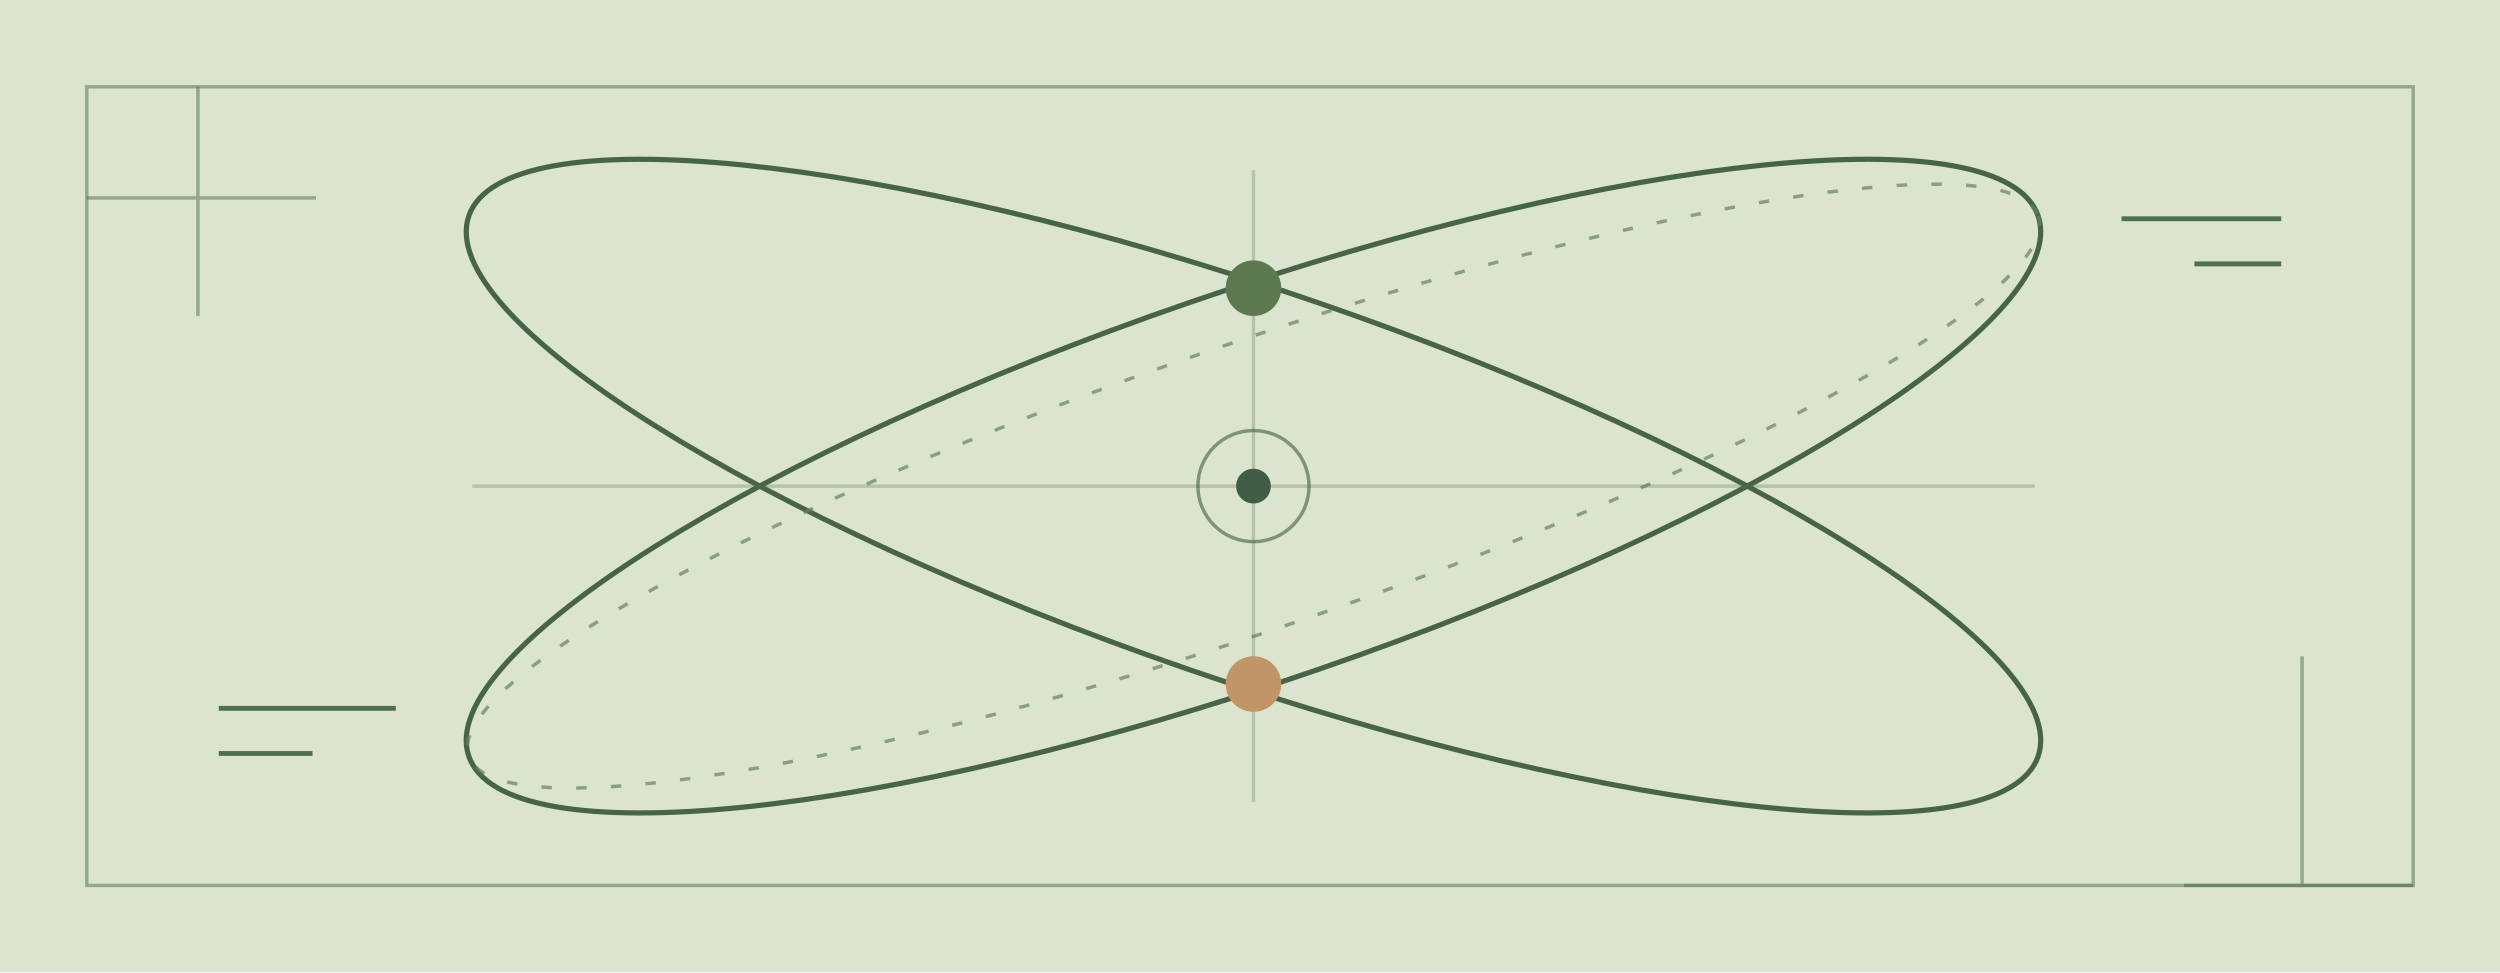
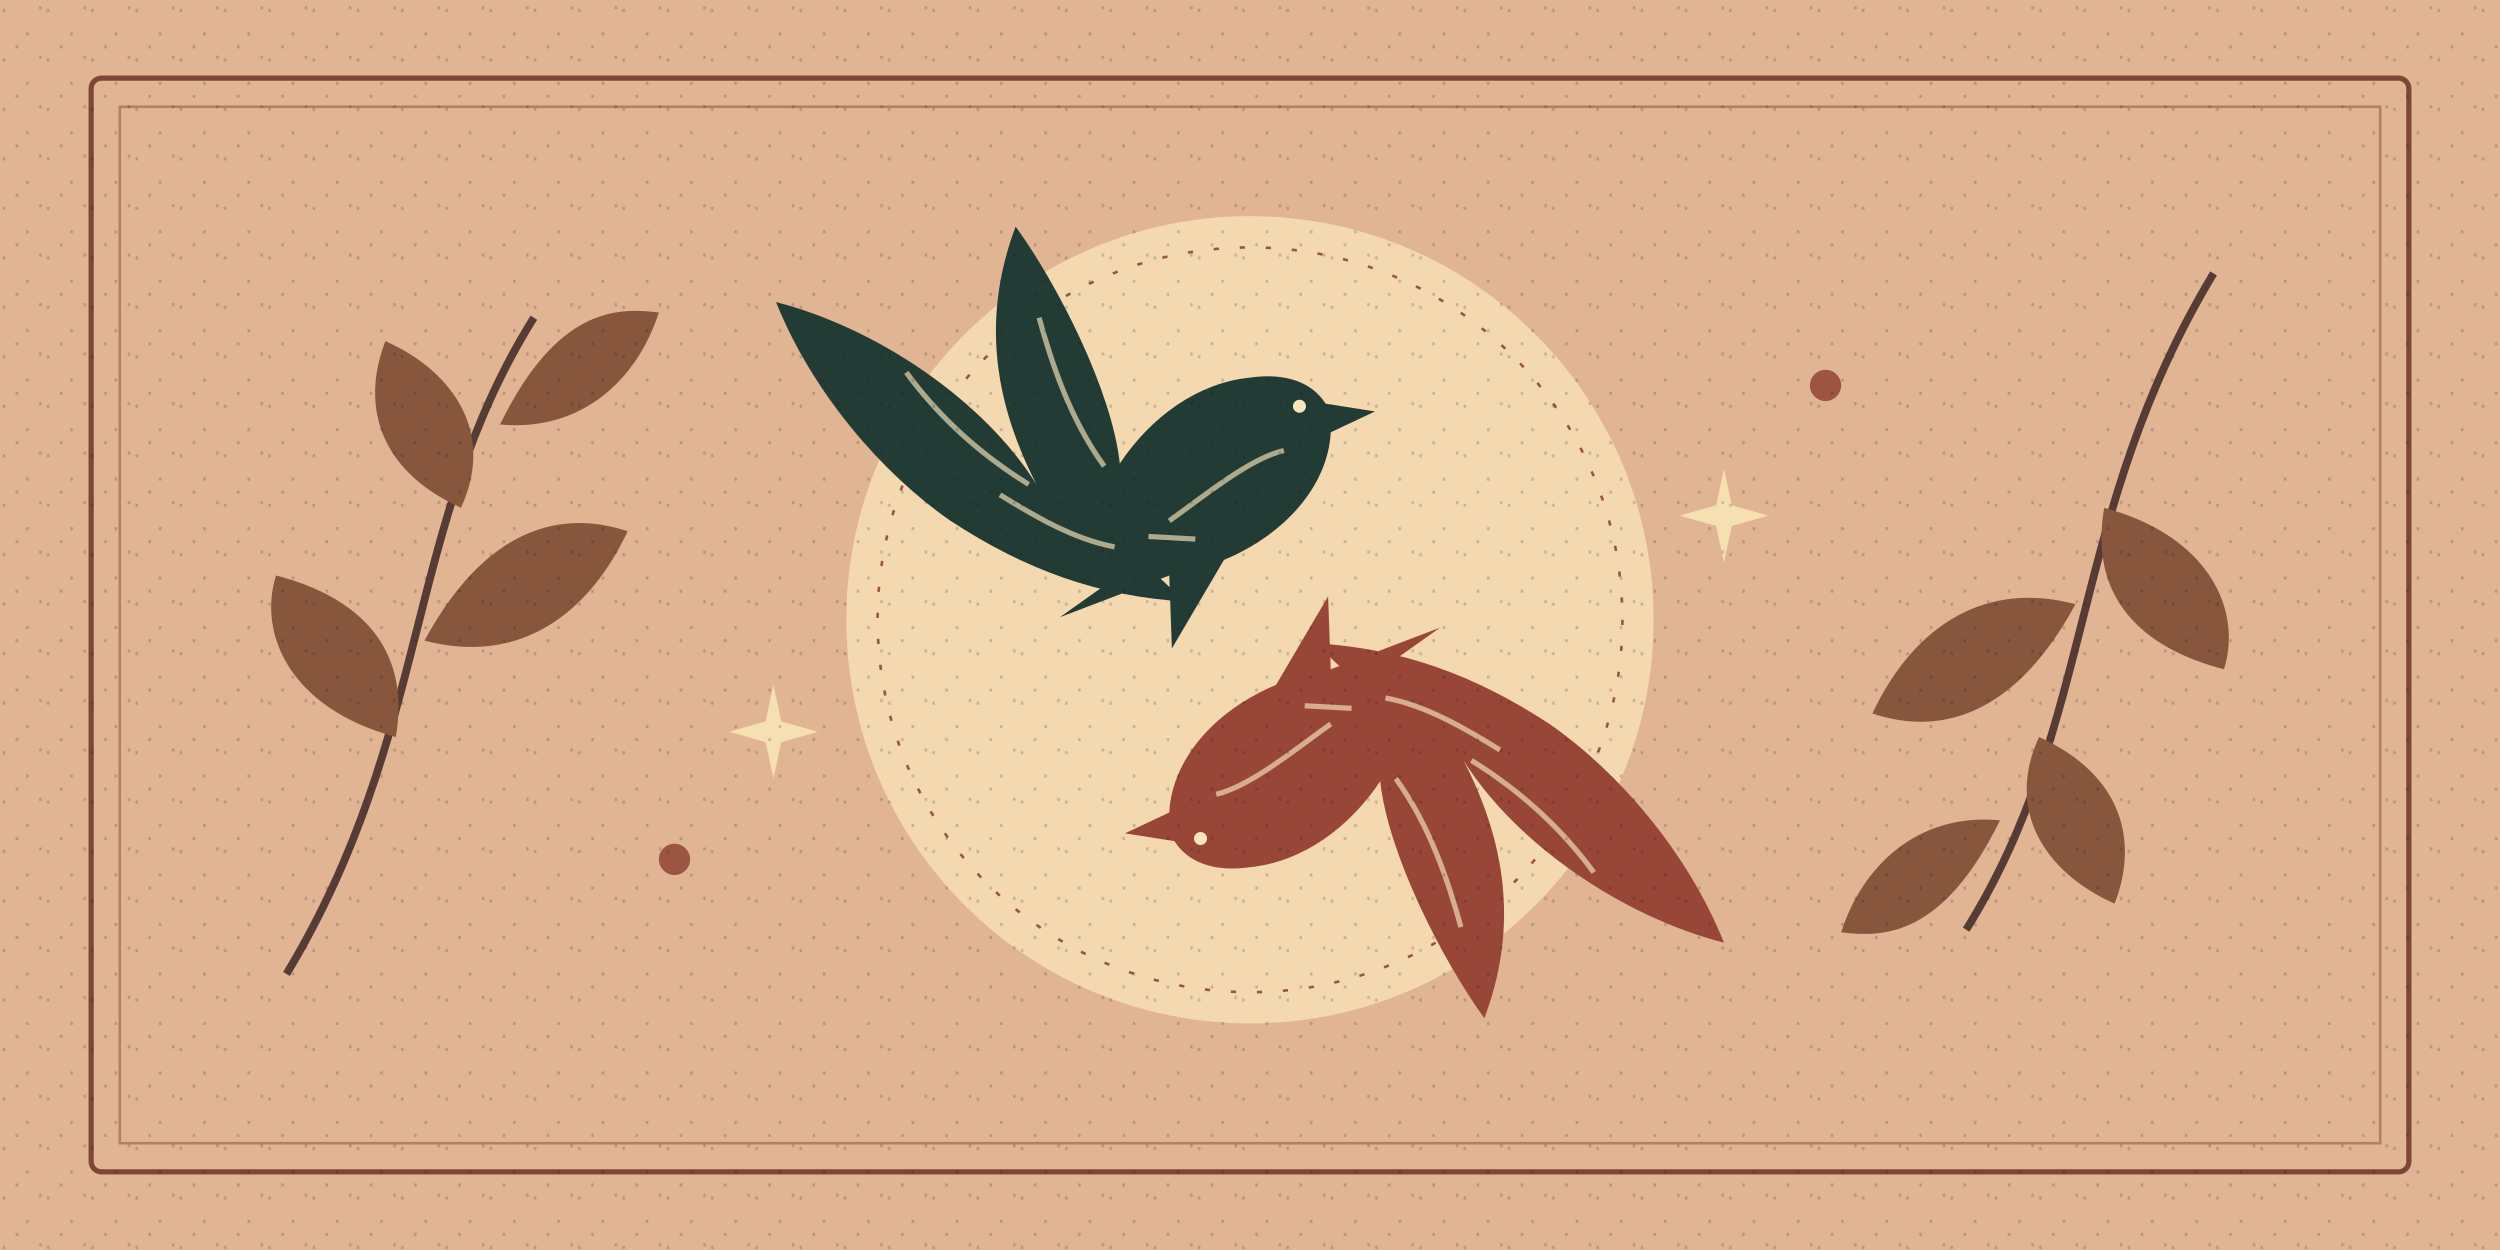
- <svg xmlns="http://www.w3.org/2000/svg" viewBox="0 0 720 280" fill="none">
-   <rect width="720" height="280" fill="#dbe4ce" />
-   <path d="M25 25H695V255H25Z" stroke="#405d46" stroke-opacity=".45" />
-   <path d="M25 57H91m-34-32v66m572 164h66m-32-66v66" stroke="#405d46" stroke-opacity=".45" />
-   <ellipse cx="361" cy="140" rx="239" ry="56" transform="rotate(-19 361 140)" stroke="#486448" stroke-width="1.5" />
-   <ellipse cx="361" cy="140" rx="239" ry="56" transform="rotate(19 361 140)" stroke="#486448" stroke-width="1.5" />
-   <ellipse cx="361" cy="140" rx="239" ry="41" transform="rotate(-19 361 140)" stroke="#69816a" stroke-dasharray="3 7" stroke-opacity=".7" />
-   <path d="M136 140h450M361 49v182" stroke="#4f6f55" stroke-opacity=".28" />
-   <circle cx="361" cy="83" r="8" fill="#5c784f" />
-   <circle cx="361" cy="197" r="8" fill="#c19568" />
-   <circle cx="361" cy="140" r="5" fill="#405d46" />
-   <circle cx="361" cy="140" r="16" stroke="#405d46" stroke-opacity=".6" />
-   <path d="M63 204h51m-51 13h27m521-154h46m-25 13h25" stroke="#4f6f55" stroke-width="1.4" />
+ <svg xmlns="http://www.w3.org/2000/svg" viewBox="0 0 960 480" fill="none">
+   <defs>
+     <pattern id="paper" width="17" height="19" patternUnits="userSpaceOnUse">
+       <path d="M1 4h1m8 9h1m-5 5h1m8-15h1" stroke="#171423" stroke-opacity=".19" stroke-width="1.2" />
+     </pattern>
+     <pattern id="hatch" width="6" height="6" patternUnits="userSpaceOnUse" patternTransform="rotate(29)">
+       <path d="M0 0v6" stroke="#171423" stroke-opacity=".29" stroke-width="1" />
+     </pattern>
+     <path id="star" d="M0-18 3-4 17 0 3 4 0 18-3 4-17 0-3-4Z" />
+   </defs>
+   <rect width="960" height="480" fill="#e1b493" />
+   <rect x="35" y="30" width="890" height="420" rx="4" stroke="#7e4636" stroke-width="2" />
+   <rect x="46" y="41" width="868" height="398" stroke="#7e4636" stroke-opacity=".47" />
+   <circle cx="480" cy="238" r="155" fill="#f4d8af" />
+   <circle cx="480" cy="238" r="143" stroke="#96563f" stroke-dasharray="2 8" />
+   <defs>
+     <g id="swallow">
+       <path d="M455 231c-33-2-61-12-90-31-26-18-53-49-67-84 39 10 80 38 100 70-18-35-20-67-8-99 16 22 37 63 40 91 12-18 30-31 50-33 14-2 24 2 29 10l19 3-17 8c-1 20-17 39-41 49l-20 34-1-28-42 16 31-22Z" fill="currentColor" />
+       <path d="M384 190c13 8 28 17 44 20m-80-67c11 15 26 30 47 43m4-64c5 18 12 39 25 57m25 21c14-10 31-24 44-27m-52 33 18 1" stroke="#f7e5be" stroke-opacity=".65" stroke-width="2" />
+       <circle cx="499" cy="156" r="2.5" fill="#f7e5be" />
+     </g>
+   </defs>
+   <use href="#swallow" style="color:#233b35" />
+   <use href="#swallow" transform="rotate(180 480 239)" style="color:#984637" />
+   <path d="M110 374c56-93 45-172 95-252m645-17c-56 93-45 172-95 252" stroke="#573c36" stroke-width="3" />
+   <g fill="#87563d">
+     <path d="M152 283c-41-11-53-40-46-62 31 8 52 27 46 62Zm11-37c26-48 57-49 78-42-14 30-40 52-78 42Zm14-51c-33-15-38-41-29-64 27 12 42 36 29 64Zm15-32c22-45 45-45 61-43-8 25-29 46-61 43Z" />
+     <path d="M152 283c-41-11-53-40-46-62 31 8 52 27 46 62Zm11-37c26-48 57-49 78-42-14 30-40 52-78 42Zm14-51c-33-15-38-41-29-64 27 12 42 36 29 64Zm15-32c22-45 45-45 61-43-8 25-29 46-61 43Z" transform="rotate(180 480 239)" />
+   </g>
+   <use href="#star" x="297" y="281" fill="#f6dfb0" />
+   <use href="#star" x="662" y="198" fill="#f6dfb0" />
+   <circle cx="259" cy="330" r="6" fill="#9c5543" />
+   <circle cx="701" cy="148" r="6" fill="#9c5543" />
+   <rect width="960" height="480" fill="url(#paper)" />
</svg>
